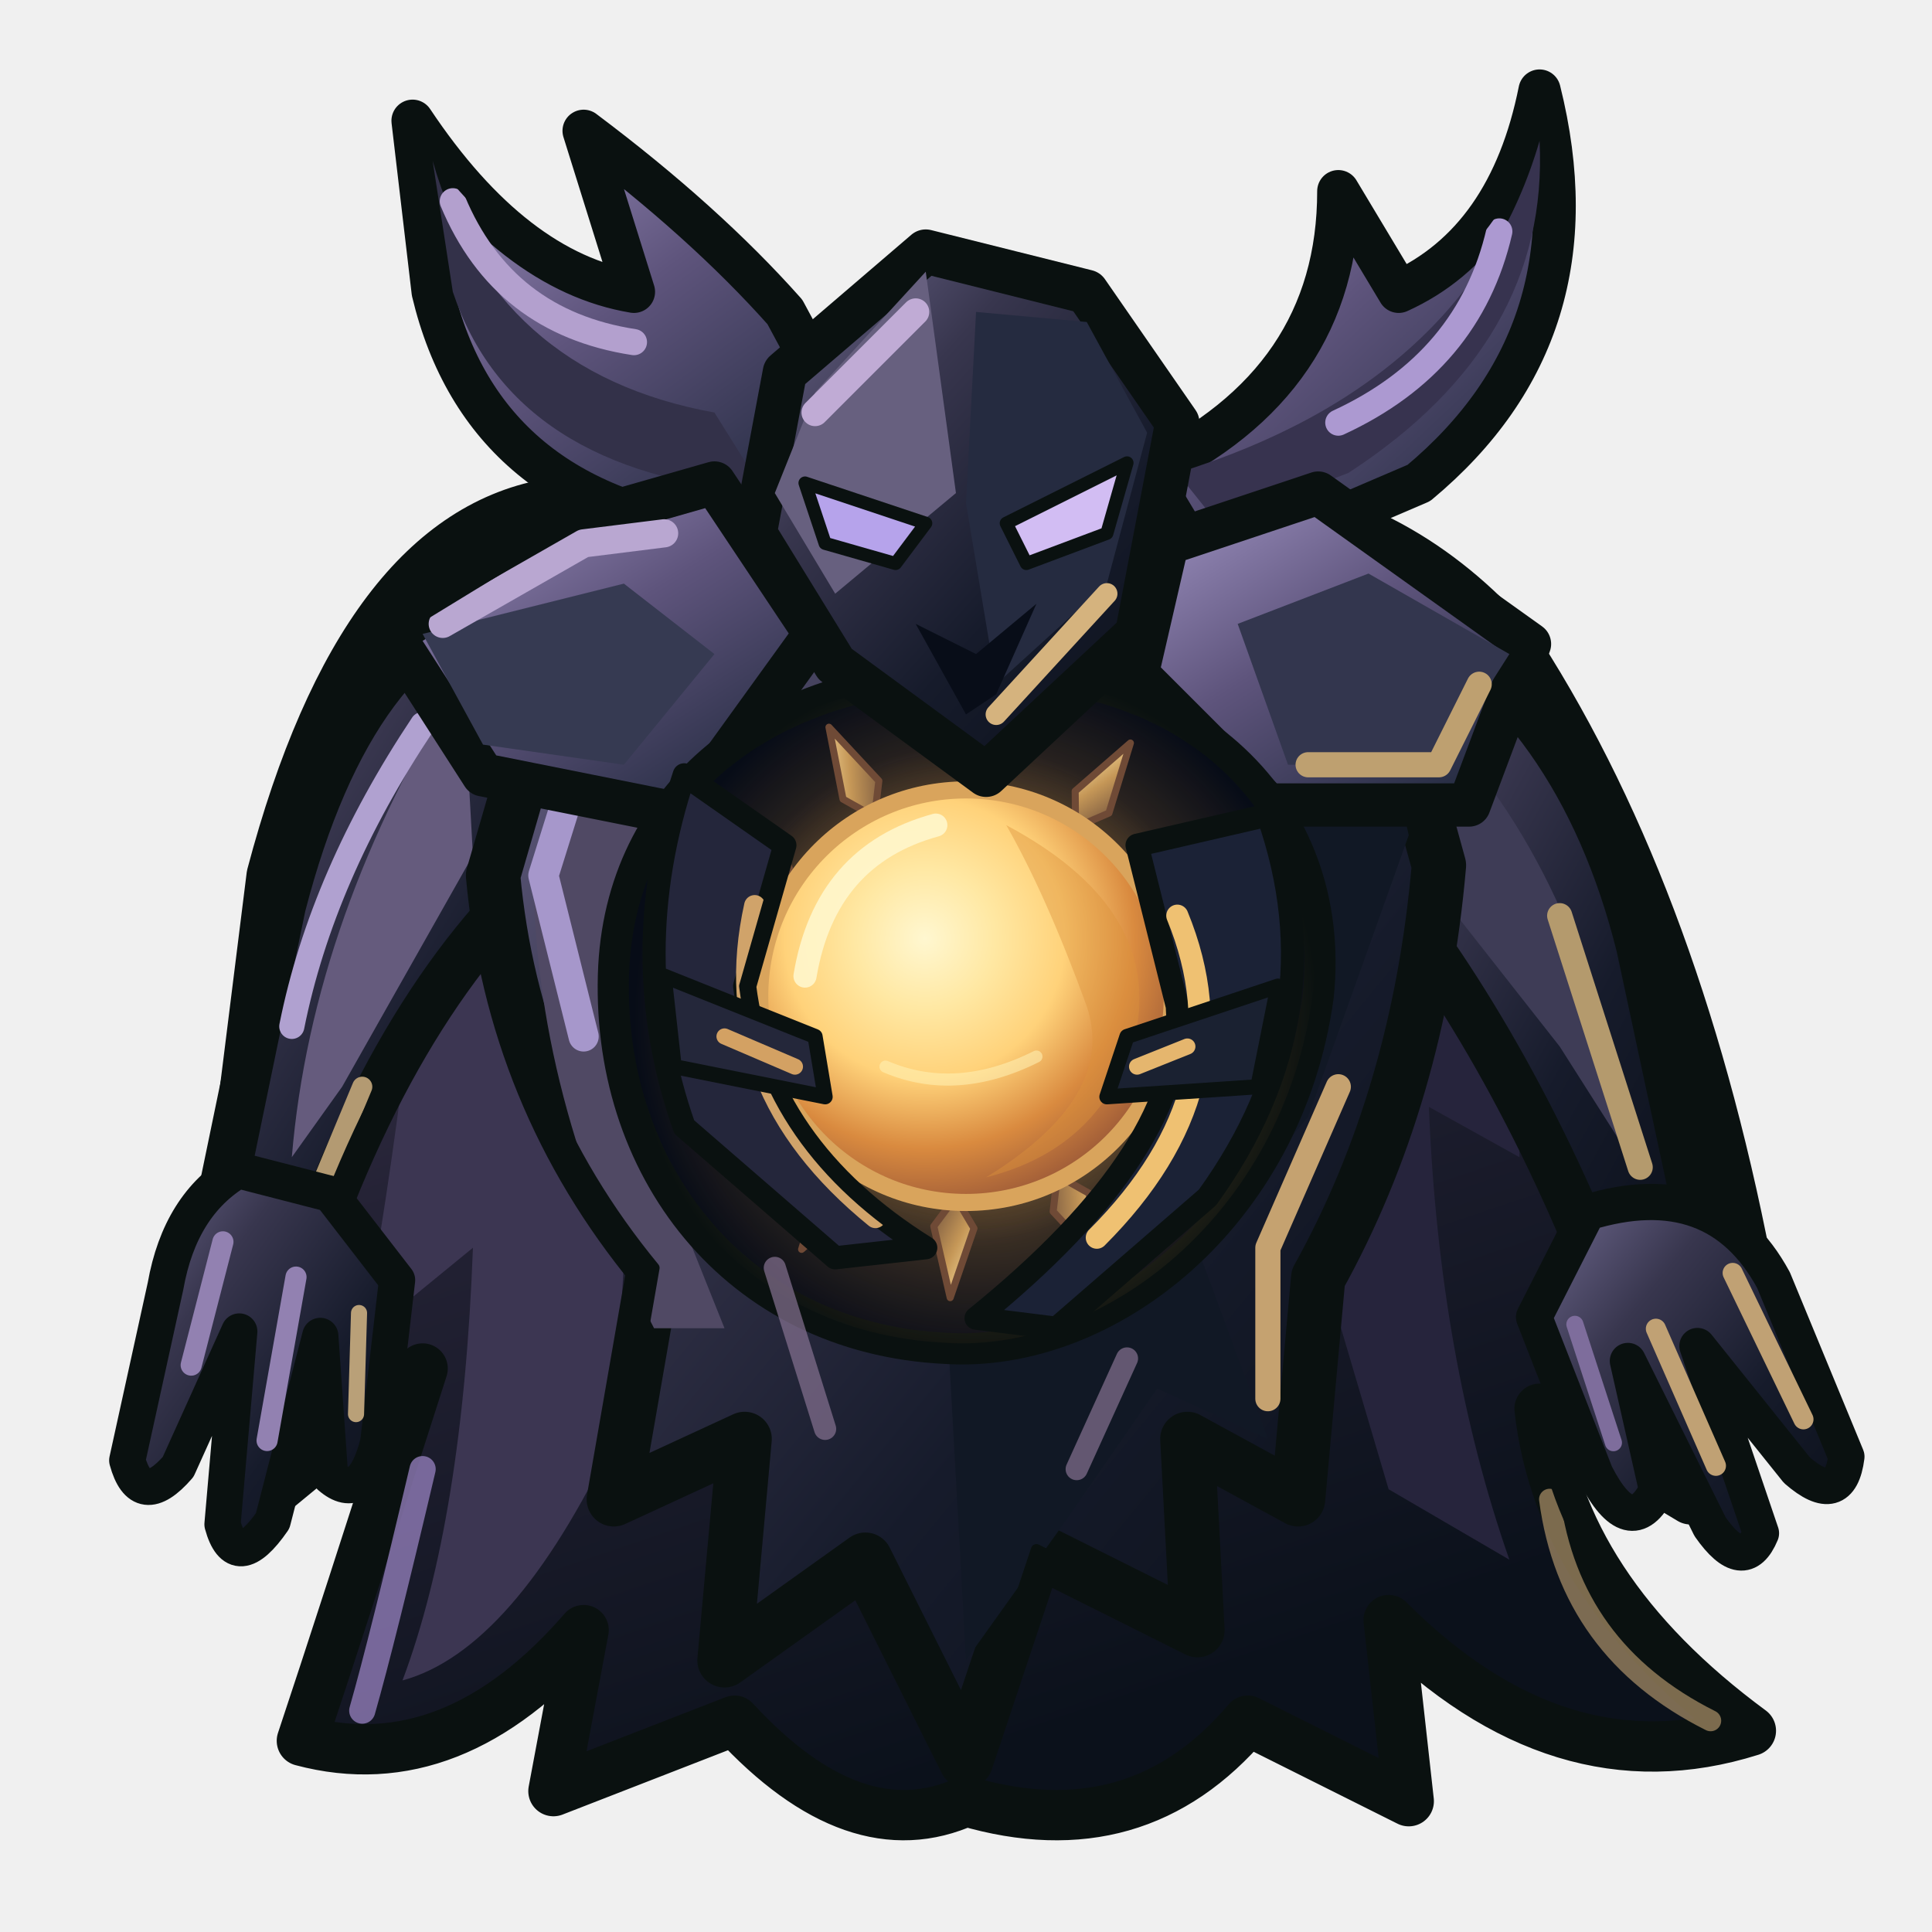
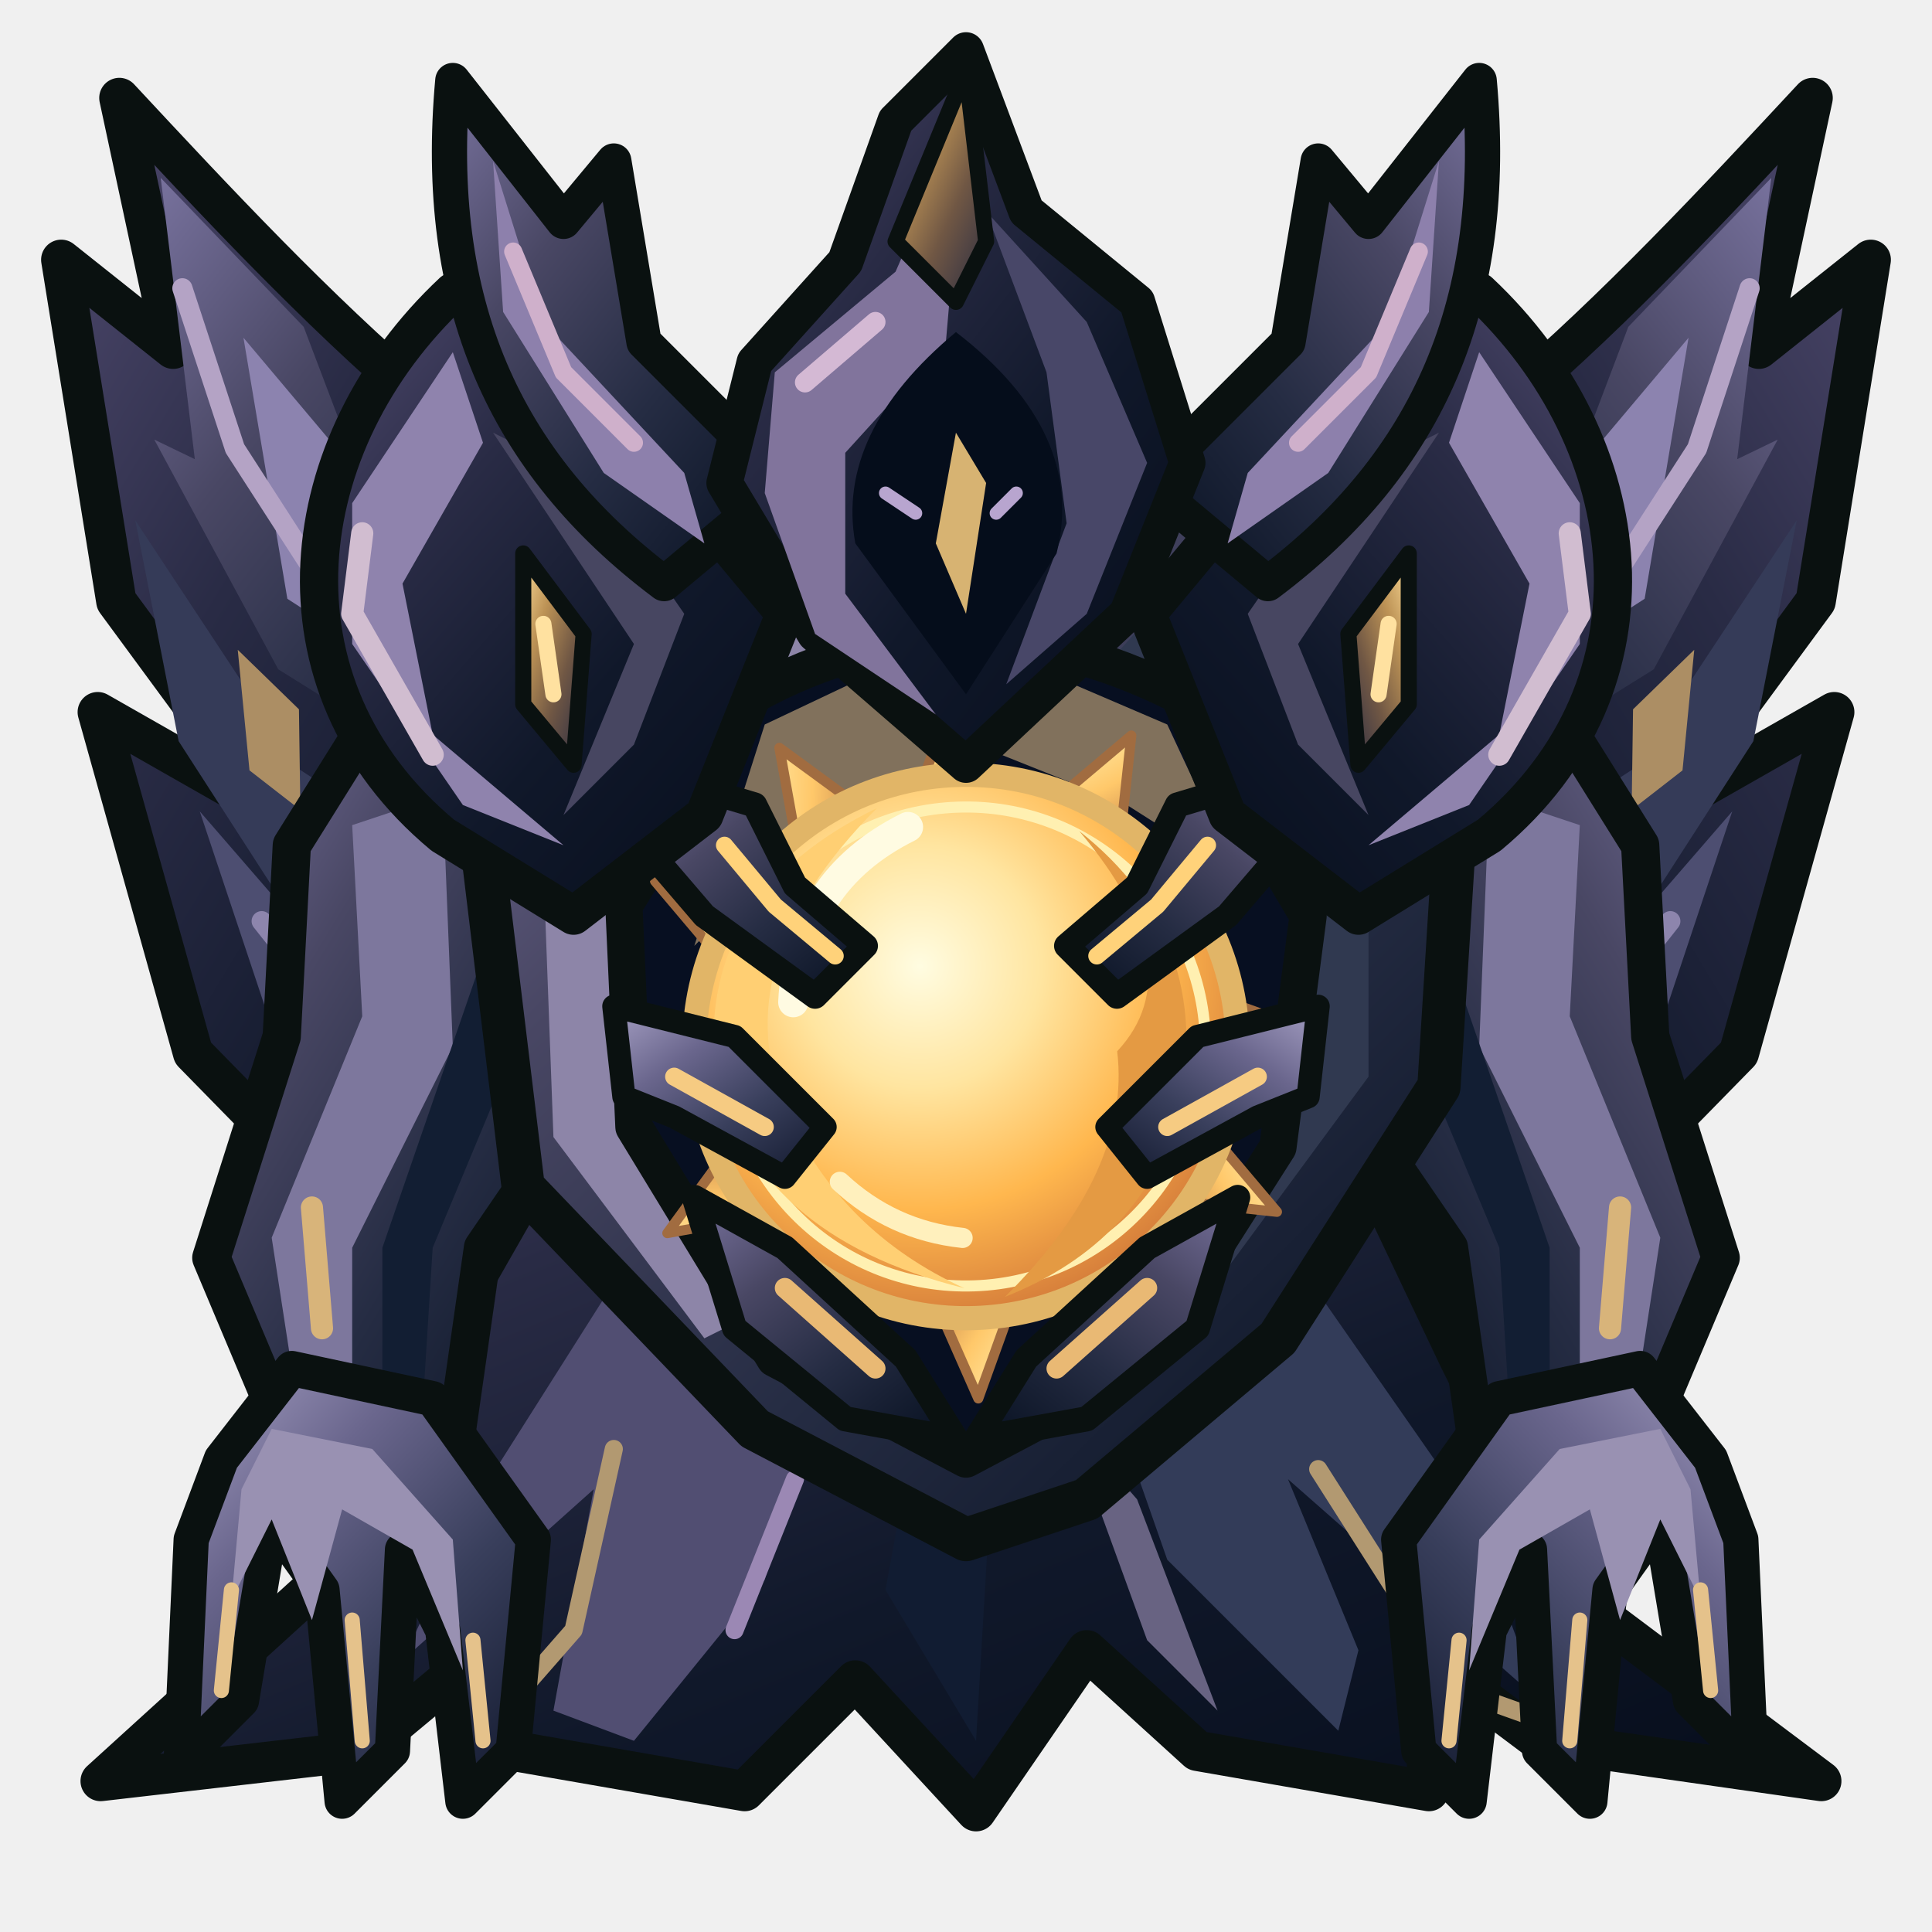
<svg xmlns="http://www.w3.org/2000/svg" viewBox="0 0 192 192" width="192" height="192">
  <defs>
-     <linearGradient id="boss_nightless_2-hide" x1="0" y1="0" x2="0.9" y2="1">
-       <stop offset="0" stop-color="#716b92" />
-       <stop offset="0.333" stop-color="#38364e" />
-       <stop offset="0.667" stop-color="#161b2b" />
-       <stop offset="1" stop-color="#0c111b" />
+     <linearGradient id="boss_nightless_2-obsidian" x1="0" y1="0" x2="0.85" y2="1">
+       <stop offset="0" stop-color="#79739f" />
+       <stop offset="0.333" stop-color="#494764" />
+       <stop offset="0.667" stop-color="#252c43" />
+       <stop offset="1" stop-color="#0c1526" />
    </linearGradient>
-     <linearGradient id="boss_nightless_2-facet" x1="0" y1="0" x2="0.8" y2="1">
-       <stop offset="0" stop-color="#a397c7" />
-       <stop offset="0.5" stop-color="#5e547c" />
-       <stop offset="1" stop-color="#242b40" />
+     <linearGradient id="boss_nightless_2-veil" x1="0" y1="0" x2="0.85" y2="1">
+       <stop offset="0" stop-color="#514b70" />
+       <stop offset="0.333" stop-color="#292b45" />
+       <stop offset="0.667" stop-color="#10182a" />
+       <stop offset="1" stop-color="#080f1e" />
    </linearGradient>
-     <linearGradient id="boss_nightless_2-mantle" x1="0" y1="0" x2="0.4" y2="1">
-       <stop offset="0" stop-color="#524762" />
-       <stop offset="0.5" stop-color="#242235" />
-       <stop offset="1" stop-color="#0b111b" />
+     <linearGradient id="boss_nightless_2-facet" x1="0" y1="0" x2="0.85" y2="1">
+       <stop offset="0" stop-color="#a6a0c4" />
+       <stop offset="0.333" stop-color="#6a668d" />
+       <stop offset="0.667" stop-color="#393f5c" />
+       <stop offset="1" stop-color="#171e34" />
    </linearGradient>
-     <radialGradient id="boss_nightless_2-sun" cx="0.4" cy="0.36" r="0.68">
-       <stop offset="0" stop-color="#fff7d0" />
-       <stop offset="0.25" stop-color="#ffe8a3" />
-       <stop offset="0.5" stop-color="#ffd27a" />
-       <stop offset="0.75" stop-color="#d98a3f" />
-       <stop offset="1" stop-color="#995737" />
+     <linearGradient id="boss_nightless_2-gold" x1="0" y1="0" x2="0.85" y2="1">
+       <stop offset="0" stop-color="#ffdf9b" />
+       <stop offset="0.333" stop-color="#bc9255" />
+       <stop offset="0.667" stop-color="#705744" />
+       <stop offset="1" stop-color="#353343" />
+     </linearGradient>
+     <radialGradient id="boss_nightless_2-sun" cx="42%" cy="35%" r="67%">
+       <stop offset="0" stop-color="#fffce1" />
+       <stop offset="0.333" stop-color="#ffe5a0" />
+       <stop offset="0.667" stop-color="#ffb74e" />
+       <stop offset="1" stop-color="#d37a39" />
    </radialGradient>
-     <radialGradient id="boss_nightless_2-aureole" cx="0.5" cy="0.5" r="0.5">
-       <stop offset="0" stop-color="#ffd27a" stop-opacity="0.75" />
-       <stop offset="0.5" stop-color="#ecaa53" stop-opacity="0.3" />
-       <stop offset="1" stop-color="#e29846" stop-opacity="0" />
-     </radialGradient>
-     <linearGradient id="boss_nightless_2-gold" x1="0" y1="0" x2="0.9" y2="1">
-       <stop offset="0" stop-color="#ffe6a8" />
-       <stop offset="0.5" stop-color="#c59757" />
-       <stop offset="1" stop-color="#76563f" />
+     <linearGradient id="boss_nightless_2-fire" x1="0" y1="0" x2="0.85" y2="1">
+       <stop offset="0" stop-color="#fff0b1" />
+       <stop offset="0.5" stop-color="#ffc86a" />
+       <stop offset="1" stop-color="#bd7b47" />
    </linearGradient>
-     <clipPath id="boss_nightless_2-c0">
-       <path d="M 55 50 Q 36 53 27 87 L 22 127 L 31 118 L 25 150 L 42 136 Q 34 161 30 173 Q 45 177 58 162 L 55 178 L 73 171 Q 85 184 96 179 Q 113 184 124 171 L 140 179 L 138 161 Q 155 178 174 172 Q 155 158 153 140 L 168 149 L 160 120 L 174 128 Q 167 90 151 65 Q 140 52 125 50 Z" fill="#fff" />
-     </clipPath>
-     <clipPath id="boss_nightless_2-c1">
-       <path d="M 51 59 Q 35 63 28 90 L 22 119 L 31 124 Q 41 96 58 83 Z" fill="#fff" />
-     </clipPath>
-     <clipPath id="boss_nightless_2-c2">
-       <path d="M 139 60 Q 157 70 163 94 L 169 122 L 160 129 Q 150 103 135 85 Z" fill="#fff" />
-     </clipPath>
-     <clipPath id="boss_nightless_2-c3">
-       <path d="M 24 116 Q 18 119 16 127 L 11 144 Q 12 149 16 145 L 23 132 L 20 151 Q 21 156 25 151 L 31 133 L 31 147 Q 34 150 36 144 L 39 128 L 33 119 Z" fill="#fff" />
-     </clipPath>
-     <clipPath id="boss_nightless_2-c4">
-       <path d="M 158 120 Q 171 117 176 128 L 182 146 Q 181 151 177 147 L 168 134 L 173 153 Q 171 157 168 152 L 161 135 L 163 148 Q 160 153 157 146 L 152 130 Z" fill="#fff" />
-     </clipPath>
-     <clipPath id="boss_nightless_2-c5">
-       <path d="M 58 56 Q 77 48 96 48 Q 117 47 135 57 L 143 86 Q 141 109 131 127 L 129 149 L 118 143 L 119 162 L 103 154 L 96 175 L 86 155 L 72 165 L 74 143 L 61 149 L 65 126 Q 51 109 49 87 Z" fill="#fff" />
-     </clipPath>
-     <clipPath id="boss_nightless_2-c6">
-       <path d="M 72 53 Q 48 50 43 29 L 41 12 Q 51 27 63 29 L 58 13 Q 70 22 78 31 L 85 44 Z" fill="#fff" />
-     </clipPath>
-     <clipPath id="boss_nightless_2-c7">
-       <path d="M 114 47 Q 133 38 133 19 L 139 29 Q 150 24 153 9 Q 159 33 141 48 L 120 57 Z" fill="#fff" />
-     </clipPath>
-     <clipPath id="boss_nightless_2-c8">
-       <path d="M 57 52 L 71 48 L 81 63 L 68 81 L 48 77 L 39 63 Z" fill="#fff" />
-     </clipPath>
-     <clipPath id="boss_nightless_2-c9">
-       <path d="M 116 54 L 131 49 L 152 64 L 146 80 L 126 80 L 113 67 Z" fill="#fff" />
-     </clipPath>
-     <clipPath id="boss_nightless_2-c10">
-       <path d="M 97 67 C 118 66 133 80 131 99 C 128 121 110 135 94 134 C 73 133 60 116 61 96 C 62 78 77 67 97 67 Z" fill="#fff" />
-     </clipPath>
-     <clipPath id="boss_nightless_2-c11">
-       <path d="M 68 77 Q 62 95 68 112 L 83 125 L 92 124 Q 76 114 74 98 L 78 84 Z" fill="#fff" />
-     </clipPath>
-     <clipPath id="boss_nightless_2-c12">
-       <path d="M 126 81 Q 133 101 120 119 L 105 132 L 97 131 Q 118 114 117 100 L 113 84 Z" fill="#fff" />
-     </clipPath>
-     <clipPath id="boss_nightless_2-c13">
-       <path d="M 78 37 L 92 25 L 108 29 L 117 42 L 113 63 L 98 77 L 83 66 L 75 53 Z" fill="#fff" />
-     </clipPath>
  </defs>
  <g stroke-linecap="round" stroke-linejoin="round">
+     <g>
+       <g transform="rotate(-0.8 65 91)">
+         <path d="M76 60 C52 52 32 30 13 9 L18 34 7 25 12 59 27 80 10 70 19 104 39 125 29 138 54 134 76 112Z" fill="url(#boss_nightless_2-veil)" stroke="#0a1110" stroke-width="4" />
+         <path d="M17 17 L31 32 39 54 62 73 56 84 28 66 16 43 20 45Z" fill="url(#boss_nightless_2-obsidian)" />
+         <path d="M25 33 L34 44 37 58 57 76 50 73 29 59Z" fill="#8c83af" />
+         <path d="M19 28 L24 44 34 60" fill="none" stroke="#b4a3c5" stroke-width="2" />
+         <path d="M14 51 L30 76 54 92 51 105 28 89 18 73Z" fill="#353b58" />
+         <path d="M20 80 L36 99 55 111 51 125 35 118 27 102Z" fill="#4d4e71" />
+         <path d="M26 91 L36 104 46 110" fill="none" stroke="#8d85ad" stroke-width="2" />
+         <path d="M38 57 L46 65 45 76 39 71Z" fill="url(#boss_nightless_2-gold)" stroke="#0a1110" stroke-width="1.3" />
+         <path d="M24 64 L30 70 30 80 25 76Z" fill="#ac8e64" />
+         <path d="M40 104 L47 110 47 117 41 112Z" fill="#947e67" />
+       </g>
+     </g>
+     <g transform="translate(192 0) scale(-1 1)">
+       <g transform="rotate(-0.8 65 91)">
+         <path d="M76 60 C52 52 32 30 13 9 L18 34 7 25 12 59 27 80 10 70 19 104 39 125 29 138 54 134 76 112Z" fill="url(#boss_nightless_2-veil)" stroke="#0a1110" stroke-width="4" />
+         <path d="M17 17 L31 32 39 54 62 73 56 84 28 66 16 43 20 45Z" fill="url(#boss_nightless_2-obsidian)" />
+         <path d="M25 33 L34 44 37 58 57 76 50 73 29 59Z" fill="#8c83af" />
+         <path d="M19 28 L24 44 34 60" fill="none" stroke="#b4a3c5" stroke-width="2" />
+         <path d="M14 51 L30 76 54 92 51 105 28 89 18 73Z" fill="#353b58" />
+         <path d="M20 80 L36 99 55 111 51 125 35 118 27 102Z" fill="#4d4e71" />
+         <path d="M26 91 L36 104 46 110" fill="none" stroke="#8d85ad" stroke-width="2" />
+         <path d="M38 57 L46 65 45 76 39 71Z" fill="url(#boss_nightless_2-gold)" stroke="#0a1110" stroke-width="1.3" />
+         <path d="M24 64 L30 70 30 80 25 76Z" fill="#ac8e64" />
+         <path d="M40 104 L47 110 47 117 41 112Z" fill="#947e67" />
+       </g>
+     </g>
+     <path d="M65 96 L126 95 145 135 157 159 181 177 153 173 141 164 142 178 119 174 108 164 97 180 85 167 74 178 51 174 48 164 36 174 10 177 32 157 45 131Z" fill="url(#boss_nightless_2-veil)" stroke="#0a1110" stroke-width="4" />
+     <path d="M67 118 L83 133 76 157 63 173 55 170 59 148 40 165 48 148Z" fill="#514e72" />
+     <path d="M123 117 L109 135 116 155 133 172 135 164 128 147 153 169 146 150Z" fill="#333c59" />
+     <path d="M92 136 L99 139 97 173 88 158Z" fill="#111c32" />
+     <path d="M106 141 L114 163 121 170 113 149Z" fill="#686382" />
+     <path d="M61 144 L57 162 50 170 M131 146 L145 168 159 173" fill="none" stroke="#b29971" stroke-width="1.8" />
+     <path d="M79 147 L73 162" fill="none" stroke="#9b88b4" stroke-width="1.8" />
    <g transform="translate(0 0)">
      <g>
-         <path d="M 55 50 Q 36 53 27 87 L 22 127 L 31 118 L 25 150 L 42 136 Q 34 161 30 173 Q 45 177 58 162 L 55 178 L 73 171 Q 85 184 96 179 Q 113 184 124 171 L 140 179 L 138 161 Q 155 178 174 172 Q 155 158 153 140 L 168 149 L 160 120 L 174 128 Q 167 90 151 65 Q 140 52 125 50 Z" fill="url(#boss_nightless_2-mantle)" stroke="#0a1110" stroke-width="5" />
-         <g clip-path="url(#boss_nightless_2-c0)">
-           <path d="M 44 68 Q 41 106 36 133 L 47 124 Q 46 151 40 167 Q 51 164 61 143 L 63 108 Z" fill="#3c3652" />
-           <path d="M 125 61 Q 151 85 151 115 L 142 110 Q 143 135 150 155 L 138 148 L 125 104 Z" fill="#26243c" />
-           <path d="M 39 95 L 29 130 M 42 146 Q 38 163 36 170" fill="none" stroke="#8c79b3" stroke-width="2.6" opacity="0.82" />
-           <path d="M 154 149 Q 156 164 170 171" fill="none" stroke="#b1956b" stroke-width="2.1" opacity="0.68" />
+         <g transform="rotate(0 49 79)">
+           <path d="M39 68 L57 73 61 105 48 124 45 145 29 144 21 125 28 103 29 84Z" fill="url(#boss_nightless_2-obsidian)" stroke="#0a1110" stroke-width="3.8" />
+           <path d="M35 82 L44 79 45 104 35 124 35 139 29 136 27 123 36 101Z" fill="#7d779d" />
+           <path d="M48 95 L53 100 43 124 42 140 38 139 38 124Z" fill="#121e33" />
+           <path d="M31 120 L32 132" fill="none" stroke="#d8b47a" stroke-width="2.2" />
+           <path d="M29 136 L43 139 53 153 51 174 46 179 44 162 40 154 39 174 34 179 32 158 27 151 24 169 18 175 19 153 22 145Z" fill="url(#boss_nightless_2-facet)" stroke="#0a1110" stroke-width="3.5" />
+           <path d="M27 142 L37 144 45 153 46 166 41 154 34 150 31 161 27 151 23 159 24 148Z" fill="#9991b2" />
+           <path d="M23 158 L22 168 M35 161 L36 173 M47 163 L48 173" fill="none" stroke="#e5c28b" stroke-width="1.5" />
        </g>
-         <path d="M 55 50 Q 36 53 27 87 L 22 127 L 31 118 L 25 150 L 42 136 Q 34 161 30 173 Q 45 177 58 162 L 55 178 L 73 171 Q 85 184 96 179 Q 113 184 124 171 L 140 179 L 138 161 Q 155 178 174 172 Q 155 158 153 140 L 168 149 L 160 120 L 174 128 Q 167 90 151 65 Q 140 52 125 50 Z" fill="none" stroke="#0a1110" stroke-width="1.1" />
+       </g>
+       <g transform="translate(192 0) scale(-1 1)">
+         <g transform="rotate(0 49 79)">
+           <path d="M39 68 L57 73 61 105 48 124 45 145 29 144 21 125 28 103 29 84Z" fill="url(#boss_nightless_2-obsidian)" stroke="#0a1110" stroke-width="3.8" />
+           <path d="M35 82 L44 79 45 104 35 124 35 139 29 136 27 123 36 101Z" fill="#7d779d" />
+           <path d="M48 95 L53 100 43 124 42 140 38 139 38 124Z" fill="#121e33" />
+           <path d="M31 120 L32 132" fill="none" stroke="#d8b47a" stroke-width="2.2" />
+           <path d="M29 136 L43 139 53 153 51 174 46 179 44 162 40 154 39 174 34 179 32 158 27 151 24 169 18 175 19 153 22 145Z" fill="url(#boss_nightless_2-facet)" stroke="#0a1110" stroke-width="3.5" />
+           <path d="M27 142 L37 144 45 153 46 166 41 154 34 150 31 161 27 151 23 159 24 148Z" fill="#9991b2" />
+           <path d="M23 158 L22 168 M35 161 L36 173 M47 163 L48 173" fill="none" stroke="#e5c28b" stroke-width="1.5" />
+         </g>
+       </g>
+       <path d="M66 48 L83 42 111 42 128 49 145 76 143 108 127 133 108 149 96 153 75 142 52 118 48 85Z" fill="url(#boss_nightless_2-obsidian)" stroke="#0a1110" stroke-width="4.3" />
+       <path d="M62 66 L76 52 83 62 69 83 65 110 78 129 70 133 55 113 54 86Z" fill="#8d85a8" />
+       <path d="M120 55 L136 76 136 107 122 126 114 132 121 108 120 82 110 66Z" fill="#303950" />
+       <path d="M75 69 Q95 58 117 69 L130 91 127 114 113 136 96 145 77 135 63 112 62 90Z" fill="#070f21" stroke="#0a1110" stroke-width="3.7" />
+       <path d="M76 72 L95 63 116 72 123 87 112 80 97 74 82 81 69 94Z" fill="#81715c" />
+       <g transform="translate(96 104) scale(1) translate(-96 -104) rotate(-2 96 104)">
+         <g transform="rotate(0 96 104)">
+           <path d="M92 79 L96 69 100 79 97 83Z" fill="url(#boss_nightless_2-fire)" stroke="#a16c40" stroke-width="1" />
+         </g>
+         <g transform="rotate(30 96 104)">
+           <path d="M92 79 L96 69 100 79 97 83Z" fill="url(#boss_nightless_2-fire)" stroke="#a16c40" stroke-width="1" />
+         </g>
+         <g transform="rotate(60 96 104)">
+           <path d="M92 79 L96 69 100 79 97 83Z" fill="url(#boss_nightless_2-fire)" stroke="#a16c40" stroke-width="1" />
+         </g>
+         <g transform="rotate(90 96 104)">
+           <path d="M92 79 L96 69 100 79 97 83Z" fill="url(#boss_nightless_2-fire)" stroke="#a16c40" stroke-width="1" />
+         </g>
+         <g transform="rotate(120 96 104)">
+           <path d="M92 79 L96 69 100 79 97 83Z" fill="url(#boss_nightless_2-fire)" stroke="#a16c40" stroke-width="1" />
+         </g>
+         <g transform="rotate(150 96 104)">
+           <path d="M92 79 L96 69 100 79 97 83Z" fill="url(#boss_nightless_2-fire)" stroke="#a16c40" stroke-width="1" />
+         </g>
+         <g transform="rotate(180 96 104)">
+           <path d="M92 79 L96 69 100 79 97 83Z" fill="url(#boss_nightless_2-fire)" stroke="#a16c40" stroke-width="1" />
+         </g>
+         <g transform="rotate(210 96 104)">
+           <path d="M92 79 L96 69 100 79 97 83Z" fill="url(#boss_nightless_2-fire)" stroke="#a16c40" stroke-width="1" />
+         </g>
+         <g transform="rotate(240 96 104)">
+           <path d="M92 79 L96 69 100 79 97 83Z" fill="url(#boss_nightless_2-fire)" stroke="#a16c40" stroke-width="1" />
+         </g>
+         <g transform="rotate(270 96 104)">
+           <path d="M92 79 L96 69 100 79 97 83Z" fill="url(#boss_nightless_2-fire)" stroke="#a16c40" stroke-width="1" />
+         </g>
+         <g transform="rotate(300 96 104)">
+           <path d="M92 79 L96 69 100 79 97 83Z" fill="url(#boss_nightless_2-fire)" stroke="#a16c40" stroke-width="1" />
+         </g>
+         <g transform="rotate(330 96 104)">
+           <path d="M92 79 L96 69 100 79 97 83Z" fill="url(#boss_nightless_2-fire)" stroke="#a16c40" stroke-width="1" />
+         </g>
+         <ellipse cx="96" cy="104" rx="27" ry="27" fill="url(#boss_nightless_2-sun)" stroke="#e1b567" stroke-width="2.4" />
+         <ellipse cx="96" cy="104" rx="23.8" ry="23.8" fill="none" stroke="#fff0b1" stroke-width="1.1" />
+         <path d="M88 80 Q72 95 78 110 Q83 122 95 128 Q74 122 71 105 Q70 88 88 80Z" fill="#ffcf73" />
+         <path d="M108 83 Q121 94 117 111 Q113 124 99 129 Q112 117 111 105 Q119 97 108 83Z" fill="#e49a43" />
+         <path d="M79 99 Q80 87 91 82" fill="none" stroke="#fffbe2" stroke-width="3" />
+         <path d="M83 117 Q88 122 95 123" fill="none" stroke="#fff0bd" stroke-width="2" />
      </g>
      <g>
-         <path d="M 51 59 Q 35 63 28 90 L 22 119 L 31 124 Q 41 96 58 83 Z" fill="url(#boss_nightless_2-hide)" stroke="#0a1110" stroke-width="4.8" />
-         <g clip-path="url(#boss_nightless_2-c1)">
-           <path d="M 46 67 Q 31 91 29 115 L 34 108 L 47 85 Z" fill="#655b7d" />
-           <path d="M 42 72 Q 32 87 29 102" fill="none" stroke="#b0a1d0" stroke-width="2.5" />
-           <path d="M 36 108 L 31 120" fill="none" stroke="#b39a72" stroke-width="2" />
-         </g>
-         <path d="M 51 59 Q 35 63 28 90 L 22 119 L 31 124 Q 41 96 58 83 Z" fill="none" stroke="#0a1110" stroke-width="1.1" />
+         <path d="M65 77 L75 80 79 88 86 94 81 99 70 91 64 84Z" fill="url(#boss_nightless_2-obsidian)" stroke="#0a1110" stroke-width="2.5" />
+         <path d="M72 84 L77 90 83 95" fill="none" stroke="#ffd27a" stroke-width="1.7" />
+         <path d="M61 100 L73 103 82 112 78 117 67 111 62 109Z" fill="url(#boss_nightless_2-facet)" stroke="#0a1110" stroke-width="2.3" />
+         <path d="M67 107 L76 112" fill="none" stroke="#f6cb82" stroke-width="1.8" />
+         <path d="M69 119 L78 124 90 135 95 143 84 141 73 132Z" fill="url(#boss_nightless_2-obsidian)" stroke="#0a1110" stroke-width="2.5" />
+         <path d="M78 128 L87 136" fill="none" stroke="#e9b974" stroke-width="2" />
+       </g>
+       <g transform="translate(192 0) scale(-1 1)">
+         <path d="M65 77 L75 80 79 88 86 94 81 99 70 91 64 84Z" fill="url(#boss_nightless_2-obsidian)" stroke="#0a1110" stroke-width="2.5" />
+         <path d="M72 84 L77 90 83 95" fill="none" stroke="#ffd27a" stroke-width="1.7" />
+         <path d="M61 100 L73 103 82 112 78 117 67 111 62 109Z" fill="url(#boss_nightless_2-facet)" stroke="#0a1110" stroke-width="2.3" />
+         <path d="M67 107 L76 112" fill="none" stroke="#f6cb82" stroke-width="1.8" />
+         <path d="M69 119 L78 124 90 135 95 143 84 141 73 132Z" fill="url(#boss_nightless_2-obsidian)" stroke="#0a1110" stroke-width="2.5" />
+         <path d="M78 128 L87 136" fill="none" stroke="#e9b974" stroke-width="2" />
      </g>
      <g>
-         <path d="M 139 60 Q 157 70 163 94 L 169 122 L 160 129 Q 150 103 135 85 Z" fill="url(#boss_nightless_2-hide)" stroke="#0a1110" stroke-width="4.8" />
-         <g clip-path="url(#boss_nightless_2-c2)">
-           <path d="M 143 72 Q 158 88 162 115 L 155 104 L 144 90 Z" fill="#3e3c56" />
-           <path d="M 155 91 L 163 116" fill="none" stroke="#b49a6d" stroke-width="2.5" />
-         </g>
-         <path d="M 139 60 Q 157 70 163 94 L 169 122 L 160 129 Q 150 103 135 85 Z" fill="none" stroke="#0a1110" stroke-width="1.1" />
+         <path d="M44 83 C26 68 29 44 45 29 L63 43 78 61 70 81 57 91Z" fill="url(#boss_nightless_2-veil)" stroke="#0a1110" stroke-width="3.8" />
+         <path d="M45 35 L48 44 40 58 43 73 56 84 46 80 35 64 35 50Z" fill="#8f83ad" />
+         <path d="M49 43 L59 48 68 61 63 74 56 81 63 64Z" fill="#474661" />
+         <path d="M36 53 L35 61 43 75" fill="none" stroke="#d1bdd0" stroke-width="2.2" />
+         <path d="M52 55 L58 63 57 76 52 70Z" fill="url(#boss_nightless_2-gold)" stroke="#0a1110" stroke-width="1.6" />
+         <path d="M54 62 L55 69" fill="none" stroke="#ffe1a0" stroke-width="1.6" />
+         <path d="M66 58 C50 46 43 30 45 8 L56 22 61 16 64 34 78 48Z" fill="url(#boss_nightless_2-obsidian)" stroke="#0a1110" stroke-width="3.5" />
+         <path d="M49 16 L54 32 68 47 70 54 60 47 50 31Z" fill="#8d80ac" />
+         <path d="M51 25 L56 37 63 44" fill="none" stroke="#cfb0cb" stroke-width="1.8" />
      </g>
-       <g transform="rotate(-4 28 121) translate(0 0)">
-         <g>
-           <path d="M 24 116 Q 18 119 16 127 L 11 144 Q 12 149 16 145 L 23 132 L 20 151 Q 21 156 25 151 L 31 133 L 31 147 Q 34 150 36 144 L 39 128 L 33 119 Z" fill="url(#boss_nightless_2-hide)" stroke="#0a1110" stroke-width="3.6" />
-           <g clip-path="url(#boss_nightless_2-c3)">
-             <path d="M 22 123 L 18 135 M 29 127 L 25 143" fill="none" stroke="#9281b1" stroke-width="2.1" />
-             <path d="M 35 131 L 34 141" fill="none" stroke="#b9a078" stroke-width="1.6" />
-           </g>
-           <path d="M 24 116 Q 18 119 16 127 L 11 144 Q 12 149 16 145 L 23 132 L 20 151 Q 21 156 25 151 L 31 133 L 31 147 Q 34 150 36 144 L 39 128 L 33 119 Z" fill="none" stroke="#0a1110" stroke-width="1.1" />
-         </g>
+       <g transform="translate(192 0) scale(-1 1)">
+         <path d="M44 83 C26 68 29 44 45 29 L63 43 78 61 70 81 57 91Z" fill="url(#boss_nightless_2-veil)" stroke="#0a1110" stroke-width="3.8" />
+         <path d="M45 35 L48 44 40 58 43 73 56 84 46 80 35 64 35 50Z" fill="#8f83ad" />
+         <path d="M49 43 L59 48 68 61 63 74 56 81 63 64Z" fill="#474661" />
+         <path d="M36 53 L35 61 43 75" fill="none" stroke="#d1bdd0" stroke-width="2.2" />
+         <path d="M52 55 L58 63 57 76 52 70Z" fill="url(#boss_nightless_2-gold)" stroke="#0a1110" stroke-width="1.6" />
+         <path d="M54 62 L55 69" fill="none" stroke="#ffe1a0" stroke-width="1.6" />
+         <path d="M66 58 C50 46 43 30 45 8 L56 22 61 16 64 34 78 48Z" fill="url(#boss_nightless_2-obsidian)" stroke="#0a1110" stroke-width="3.5" />
+         <path d="M49 16 L54 32 68 47 70 54 60 47 50 31Z" fill="#8d80ac" />
+         <path d="M51 25 L56 37 63 44" fill="none" stroke="#cfb0cb" stroke-width="1.8" />
      </g>
-       <g transform="rotate(-4 165 124) translate(0 0)">
-         <g>
-           <path d="M 158 120 Q 171 117 176 128 L 182 146 Q 181 151 177 147 L 168 134 L 173 153 Q 171 157 168 152 L 161 135 L 163 148 Q 160 153 157 146 L 152 130 Z" fill="url(#boss_nightless_2-hide)" stroke="#0a1110" stroke-width="3.6" />
-           <g clip-path="url(#boss_nightless_2-c4)">
-             <path d="M 172 127 L 178 142 M 164 132 L 169 146" fill="none" stroke="#c0a174" stroke-width="2" />
-             <path d="M 156 131 L 159 143" fill="none" stroke="#7e6d9c" stroke-width="1.7" />
-           </g>
-           <path d="M 158 120 Q 171 117 176 128 L 182 146 Q 181 151 177 147 L 168 134 L 173 153 Q 171 157 168 152 L 161 135 L 163 148 Q 160 153 157 146 L 152 130 Z" fill="none" stroke="#0a1110" stroke-width="1.1" />
-         </g>
-       </g>
-       <g>
-         <path d="M 58 56 Q 77 48 96 48 Q 117 47 135 57 L 143 86 Q 141 109 131 127 L 129 149 L 118 143 L 119 162 L 103 154 L 96 175 L 86 155 L 72 165 L 74 143 L 61 149 L 65 126 Q 51 109 49 87 Z" fill="url(#boss_nightless_2-hide)" stroke="#0a1110" stroke-width="5.4" />
-         <g clip-path="url(#boss_nightless_2-c5)">
-           <path d="M 60 60 L 80 55 L 70 79 L 62 107 L 72 132 L 65 132 Q 53 109 53 86 Z" fill="#504964" />
-           <path d="M 119 56 L 135 61 L 140 83 L 130 111 L 119 124 L 126 143 L 115 138 L 106 151 L 96 165 L 94 129 Z" fill="#111825" />
-           <path d="M 59 71 L 54 87 L 58 103" fill="none" stroke="#a697cb" stroke-width="3" />
-           <path d="M 133 108 L 126 124 L 126 139" fill="none" stroke="#c5a270" stroke-width="2.5" />
-         </g>
-         <path d="M 58 56 Q 77 48 96 48 Q 117 47 135 57 L 143 86 Q 141 109 131 127 L 129 149 L 118 143 L 119 162 L 103 154 L 96 175 L 86 155 L 72 165 L 74 143 L 61 149 L 65 126 Q 51 109 49 87 Z" fill="none" stroke="#0a1110" stroke-width="1.1" />
-       </g>
-       <g>
-         <path d="M 72 53 Q 48 50 43 29 L 41 12 Q 51 27 63 29 L 58 13 Q 70 22 78 31 L 85 44 Z" fill="url(#boss_nightless_2-facet)" stroke="#0a1110" stroke-width="4.2" />
-         <g clip-path="url(#boss_nightless_2-c6)">
-           <path d="M 43 16 Q 49 37 71 41 L 76 49 Q 51 47 45 29 Z" fill="#333149" />
-           <path d="M 45 20 Q 50 32 63 34" fill="none" stroke="#b3a0ce" stroke-width="2.6" />
-         </g>
-         <path d="M 72 53 Q 48 50 43 29 L 41 12 Q 51 27 63 29 L 58 13 Q 70 22 78 31 L 85 44 Z" fill="none" stroke="#0a1110" stroke-width="1.1" />
-       </g>
-       <g>
-         <path d="M 114 47 Q 133 38 133 19 L 139 29 Q 150 24 153 9 Q 159 33 141 48 L 120 57 Z" fill="url(#boss_nightless_2-facet)" stroke="#0a1110" stroke-width="4.2" />
-         <g clip-path="url(#boss_nightless_2-c7)">
-           <path d="M 153 14 Q 154 34 134 47 L 121 52 L 117 47 Q 146 38 153 14 Z" fill="#37334f" />
-           <path d="M 149 23 Q 146 36 133 42" fill="none" stroke="#ac99d1" stroke-width="2.6" />
-         </g>
-         <path d="M 114 47 Q 133 38 133 19 L 139 29 Q 150 24 153 9 Q 159 33 141 48 L 120 57 Z" fill="none" stroke="#0a1110" stroke-width="1.1" />
-       </g>
-       <g>
-         <path d="M 57 52 L 71 48 L 81 63 L 68 81 L 48 77 L 39 63 Z" fill="url(#boss_nightless_2-facet)" stroke="#0a1110" stroke-width="4.3" />
-         <g clip-path="url(#boss_nightless_2-c8)">
-           <path d="M 42 63 L 62 58 L 71 65 L 62 76 L 48 74 Z" fill="#363a52" />
-           <path d="M 44 62 L 58 54 L 66 53" fill="none" stroke="#b9a7d1" stroke-width="2.8" />
-         </g>
-         <path d="M 57 52 L 71 48 L 81 63 L 68 81 L 48 77 L 39 63 Z" fill="none" stroke="#0a1110" stroke-width="1.1" />
-       </g>
-       <g>
-         <path d="M 116 54 L 131 49 L 152 64 L 146 80 L 126 80 L 113 67 Z" fill="url(#boss_nightless_2-facet)" stroke="#0a1110" stroke-width="4.3" />
-         <g clip-path="url(#boss_nightless_2-c9)">
-           <path d="M 123 62 L 136 57 L 150 65 L 143 76 L 128 76 Z" fill="#33364e" />
-           <path d="M 147 68 L 143 76 L 130 76" fill="none" stroke="#bea070" stroke-width="2.5" />
-         </g>
-         <path d="M 116 54 L 131 49 L 152 64 L 146 80 L 126 80 L 113 67 Z" fill="none" stroke="#0a1110" stroke-width="1.1" />
-       </g>
-       <g>
-         <path d="M 97 67 C 118 66 133 80 131 99 C 128 121 110 135 94 134 C 73 133 60 116 61 96 C 62 78 77 67 97 67 Z" fill="#070c17" stroke="#0a1110" stroke-width="3.1" />
-         <g clip-path="url(#boss_nightless_2-c10)">
-           <ellipse cx="97" cy="101" rx="34" ry="35" fill="url(#boss_nightless_2-aureole)" />
-         </g>
-         <path d="M 97 67 C 118 66 133 80 131 99 C 128 121 110 135 94 134 C 73 133 60 116 61 96 C 62 78 77 67 97 67 Z" fill="none" stroke="#0a1110" stroke-width="1.1" />
-       </g>
-       <g transform="translate(96 99) scale(1) translate(-96 -99)">
-         <circle cx="96" cy="99" r="25" fill="url(#boss_nightless_2-aureole)" />
-         <g transform="rotate(3 96 99)">
-           <path d="M 94 76 L 96 69 L 98 76 L 96 79 Z" fill="url(#boss_nightless_2-gold)" stroke="#6f4a36" stroke-width="0.7" />
-         </g>
-         <g transform="rotate(33 96 99)">
-           <path d="M 94 76 L 96 69 L 98 76 L 96 79 Z" fill="url(#boss_nightless_2-gold)" stroke="#6f4a36" stroke-width="0.7" />
-         </g>
-         <g transform="rotate(63 96 99)">
-           <path d="M 94 76 L 96 69 L 98 76 L 96 79 Z" fill="url(#boss_nightless_2-gold)" stroke="#6f4a36" stroke-width="0.7" />
-         </g>
-         <g transform="rotate(93 96 99)">
-           <path d="M 94 76 L 96 69 L 98 76 L 96 79 Z" fill="url(#boss_nightless_2-gold)" stroke="#6f4a36" stroke-width="0.7" />
-         </g>
-         <g transform="rotate(123 96 99)">
-           <path d="M 94 76 L 96 69 L 98 76 L 96 79 Z" fill="url(#boss_nightless_2-gold)" stroke="#6f4a36" stroke-width="0.7" />
-         </g>
-         <g transform="rotate(153 96 99)">
-           <path d="M 94 76 L 96 69 L 98 76 L 96 79 Z" fill="url(#boss_nightless_2-gold)" stroke="#6f4a36" stroke-width="0.7" />
-         </g>
-         <g transform="rotate(183 96 99)">
-           <path d="M 94 76 L 96 69 L 98 76 L 96 79 Z" fill="url(#boss_nightless_2-gold)" stroke="#6f4a36" stroke-width="0.7" />
-         </g>
-         <g transform="rotate(213 96 99)">
-           <path d="M 94 76 L 96 69 L 98 76 L 96 79 Z" fill="url(#boss_nightless_2-gold)" stroke="#6f4a36" stroke-width="0.7" />
-         </g>
-         <g transform="rotate(243 96 99)">
-           <path d="M 94 76 L 96 69 L 98 76 L 96 79 Z" fill="url(#boss_nightless_2-gold)" stroke="#6f4a36" stroke-width="0.7" />
-         </g>
-         <g transform="rotate(273 96 99)">
-           <path d="M 94 76 L 96 69 L 98 76 L 96 79 Z" fill="url(#boss_nightless_2-gold)" stroke="#6f4a36" stroke-width="0.7" />
-         </g>
-         <g transform="rotate(303 96 99)">
-           <path d="M 94 76 L 96 69 L 98 76 L 96 79 Z" fill="url(#boss_nightless_2-gold)" stroke="#6f4a36" stroke-width="0.7" />
-         </g>
-         <g transform="rotate(333 96 99)">
-           <path d="M 94 76 L 96 69 L 98 76 L 96 79 Z" fill="url(#boss_nightless_2-gold)" stroke="#6f4a36" stroke-width="0.7" />
-         </g>
-         <circle cx="96" cy="99" r="20.5" fill="url(#boss_nightless_2-sun)" stroke="#d9a45c" stroke-width="1.7" />
-         <path d="M 80 97 Q 82 85 93 82" fill="none" stroke="#fff7cd" stroke-width="2.3" opacity="0.88" />
-         <path d="M 100 82 Q 115 90 113 102 Q 110 114 98 117 Q 111 109 108 100 Q 104 89 100 82 Z" fill="#dc913c" stroke="#0a1110" stroke-width="0" opacity="0.42" />
-         <path d="M 88 106 Q 95 109 103 105" fill="none" stroke="#fff3b7" stroke-width="1.2" opacity="0.55" />
-       </g>
-       <g>
-         <path d="M 68 77 Q 62 95 68 112 L 83 125 L 92 124 Q 76 114 74 98 L 78 84 Z" fill="#24263b" stroke="#0a1110" stroke-width="2.3" />
-         <g clip-path="url(#boss_nightless_2-c11)">
-           <path d="M 75 90 Q 71 108 87 121" fill="none" stroke="#d0a36a" stroke-width="2.1" />
-         </g>
-         <path d="M 68 77 Q 62 95 68 112 L 83 125 L 92 124 Q 76 114 74 98 L 78 84 Z" fill="none" stroke="#0a1110" stroke-width="1.1" />
-       </g>
-       <g>
-         <path d="M 126 81 Q 133 101 120 119 L 105 132 L 97 131 Q 118 114 117 100 L 113 84 Z" fill="#1b2236" stroke="#0a1110" stroke-width="2.3" />
-         <g clip-path="url(#boss_nightless_2-c12)">
-           <path d="M 117 91 Q 124 108 109 123" fill="none" stroke="#efc172" stroke-width="2.2" />
-         </g>
-         <path d="M 126 81 Q 133 101 120 119 L 105 132 L 97 131 Q 118 114 117 100 L 113 84 Z" fill="none" stroke="#0a1110" stroke-width="1.1" />
-       </g>
-       <path d="M 66 97 L 81 103 L 82 109 L 67 106 Z" fill="#24273a" stroke="#0a1110" stroke-width="1.5" />
-       <path d="M 72 103 L 79 106" fill="none" stroke="#d3a163" stroke-width="1.6" />
-       <path d="M 127 98 L 112 103 L 110 109 L 125 108 Z" fill="#1a2131" stroke="#0a1110" stroke-width="1.5" />
-       <path d="M 118 104 L 113 106" fill="none" stroke="#e5b66e" stroke-width="1.6" />
-       <g>
-         <path d="M 78 37 L 92 25 L 108 29 L 117 42 L 113 63 L 98 77 L 83 66 L 75 53 Z" fill="url(#boss_nightless_2-hide)" stroke="#0a1110" stroke-width="4.4" />
-         <g clip-path="url(#boss_nightless_2-c13)">
-           <path d="M 92 27 L 95 49 L 83 59 L 77 49 L 81 39 Z" fill="#67607f" />
-           <path d="M 97 31 L 108 32 L 114 43 L 110 58 L 99 68 L 96 50 Z" fill="#252b40" />
-           <path d="M 81 41 L 91 31" fill="none" stroke="#c0abd5" stroke-width="2.7" />
-           <path d="M 110 59 L 99 71" fill="none" stroke="#d5b37e" stroke-width="2.1" />
-         </g>
-         <path d="M 78 37 L 92 25 L 108 29 L 117 42 L 113 63 L 98 77 L 83 66 L 75 53 Z" fill="none" stroke="#0a1110" stroke-width="1.1" />
-       </g>
-       <path d="M 80 48 L 92 52 L 89 56 L 82 54 Z" fill="#b6a3eb" stroke="#0a1110" stroke-width="1.3" />
-       <path d="M 100 52 L 112 46 L 110 53 L 102 56 Z" fill="#d2bdf3" stroke="#0a1110" stroke-width="1.3" />
-       <path d="M 91 62 L 97 65 L 103 60 L 99 69 L 96 71 Z" fill="#080d18" />
-       <path d="M 77 126 L 82 142 M 112 135 L 107 146" fill="none" stroke="#867291" stroke-width="2.2" opacity="0.7" />
+       <path d="M75 36 L84 26 89 12 96 5 102 21 113 30 118 46 112 61 96 76 81 63 72 48Z" fill="url(#boss_nightless_2-veil)" stroke="#0a1110" stroke-width="3.6" />
+       <path d="M77 37 L89 27 96 11 94 34 84 45 84 59 93 71 81 63 76 49Z" fill="#81749c" />
+       <path d="M98 21 L108 32 114 46 108 61 100 68 106 52 104 37Z" fill="#484768" />
+       <path d="M95 33 Q108 43 105 55 L96 69 85 54 Q83 43 95 33Z" fill="#050d1b" />
+       <path d="M80 38 L87 32" fill="none" stroke="#d4b9d4" stroke-width="2" />
+       <path d="M89 24 L96 7 98 24 95 30Z" fill="url(#boss_nightless_2-gold)" stroke="#0a1110" stroke-width="1.6" />
+       <path d="M95 43 L98 48 96 61 93 54Z" fill="#d7b372" />
+       <path d="M88 49 L91 51 M101 49 L99 51" fill="none" stroke="#b8a5cf" stroke-width="1.3" />
    </g>
  </g>
</svg>
